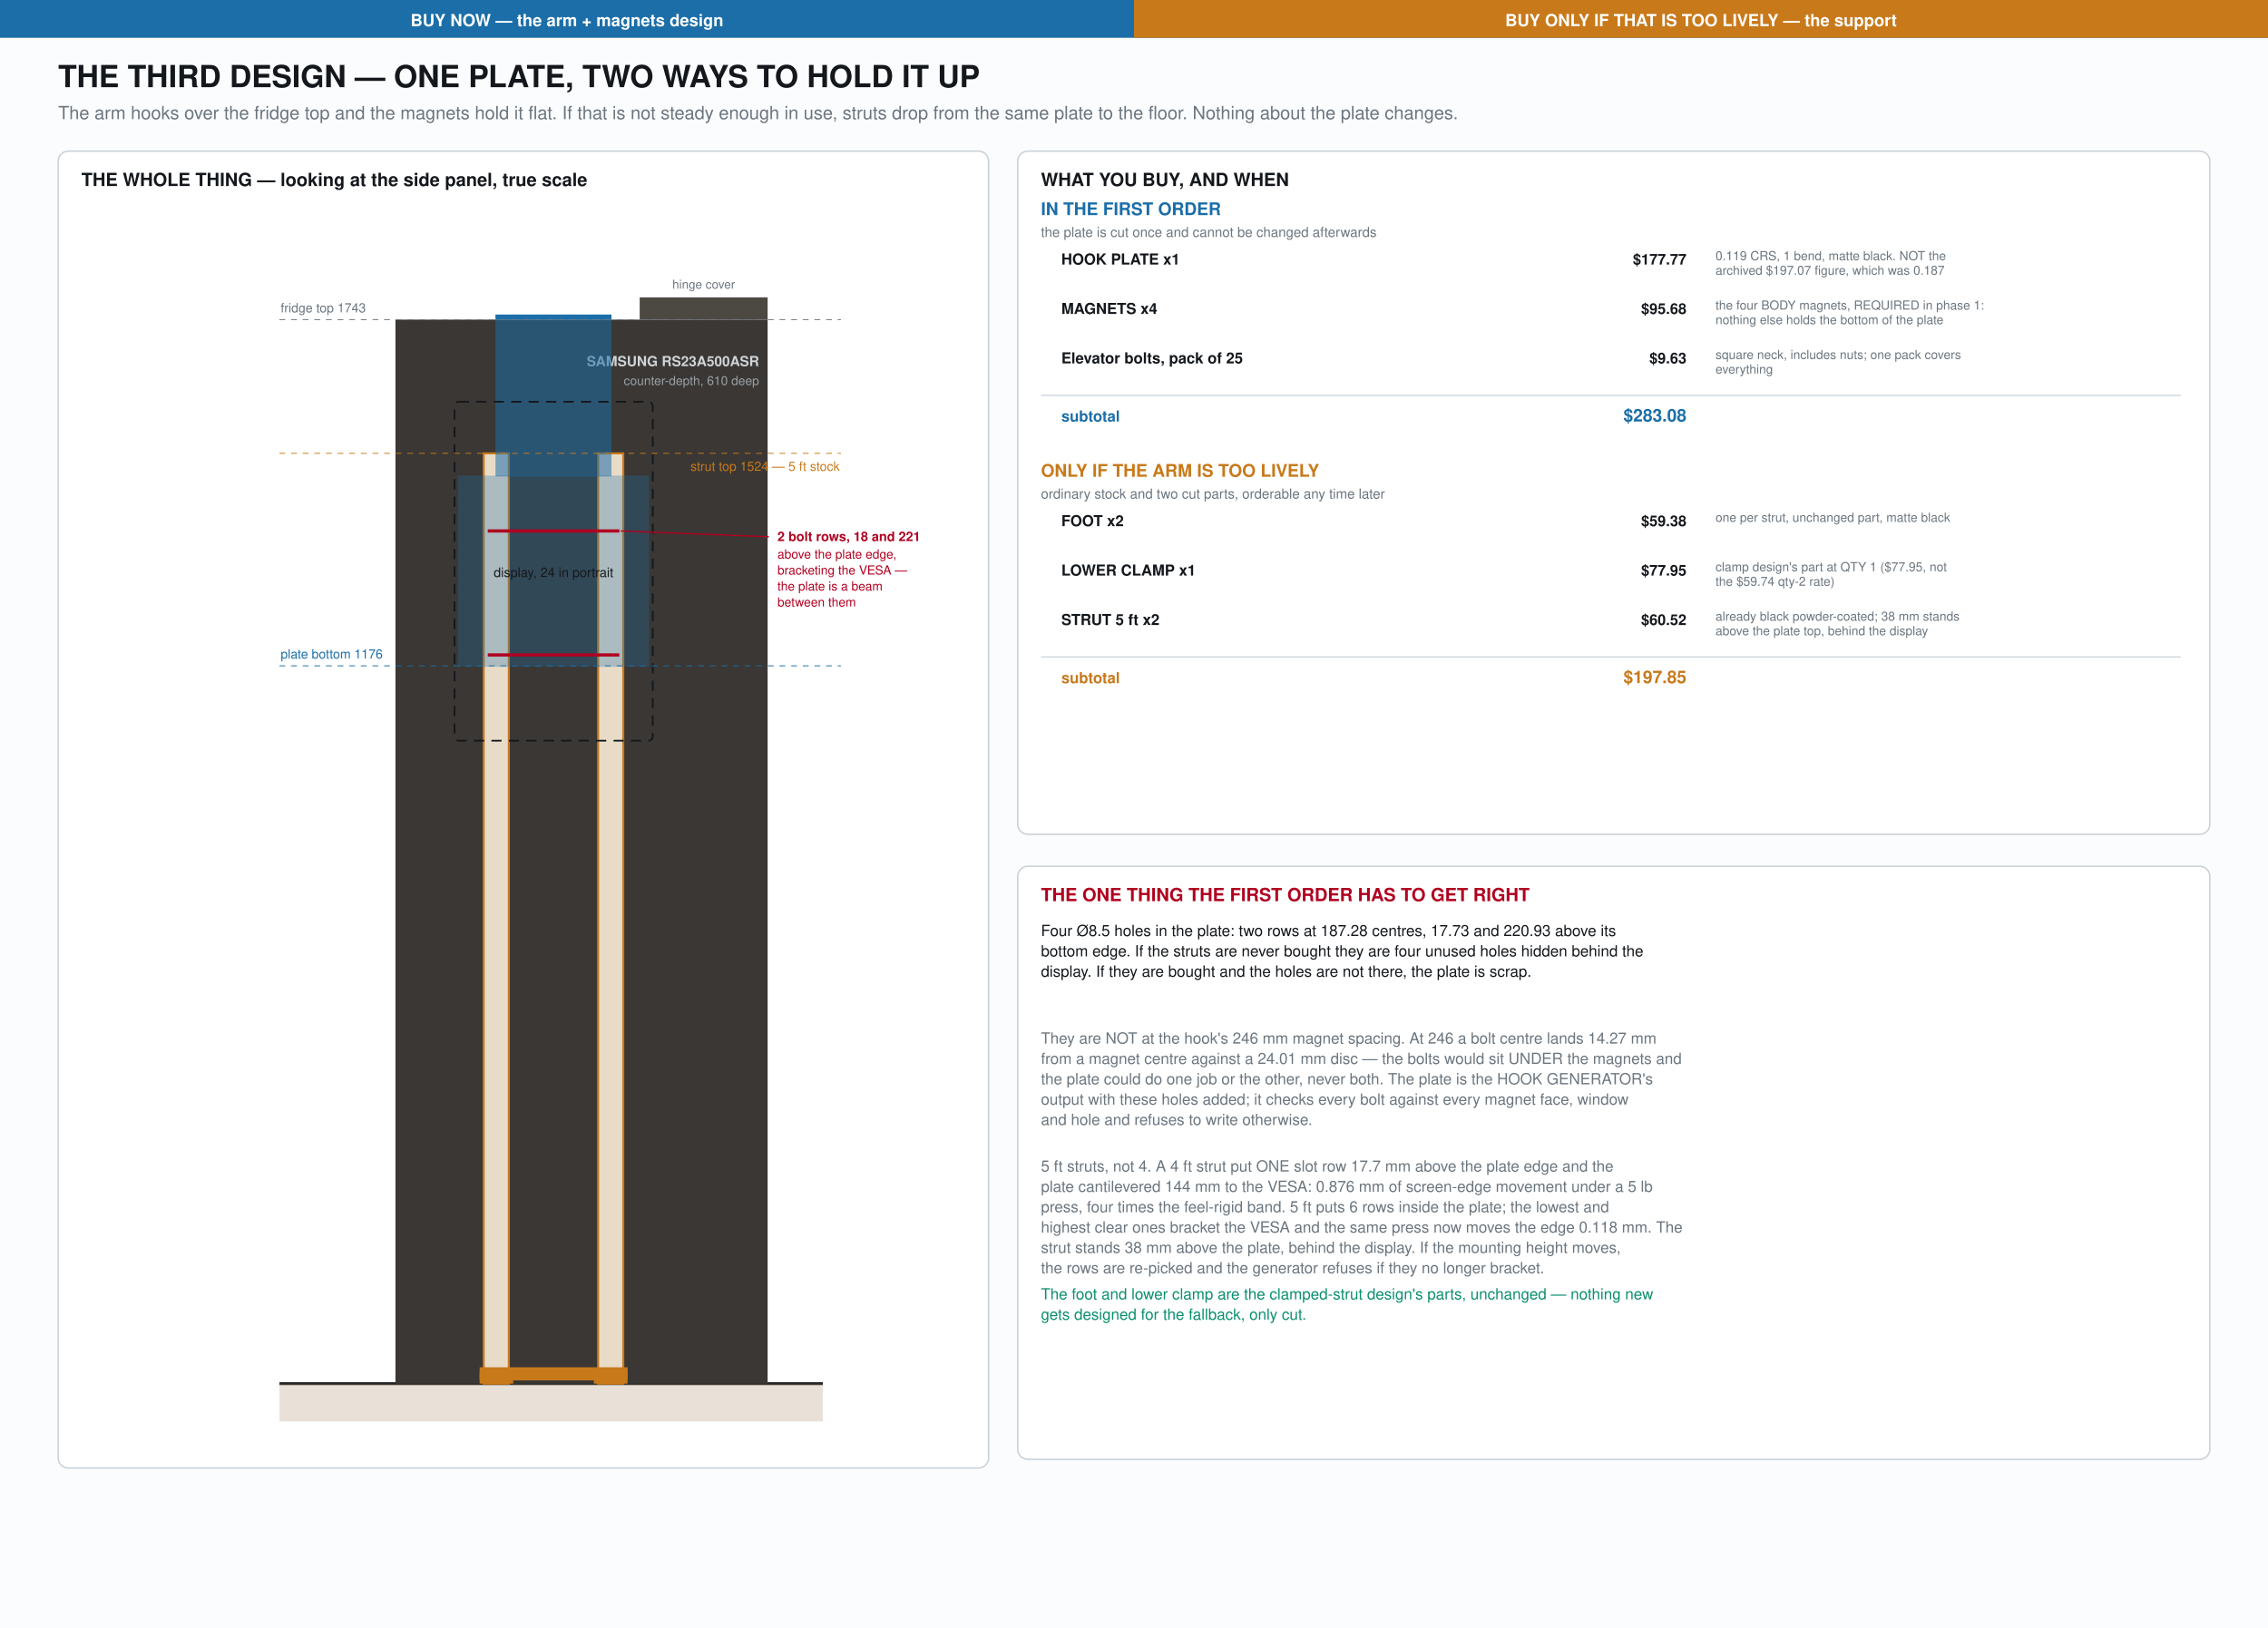
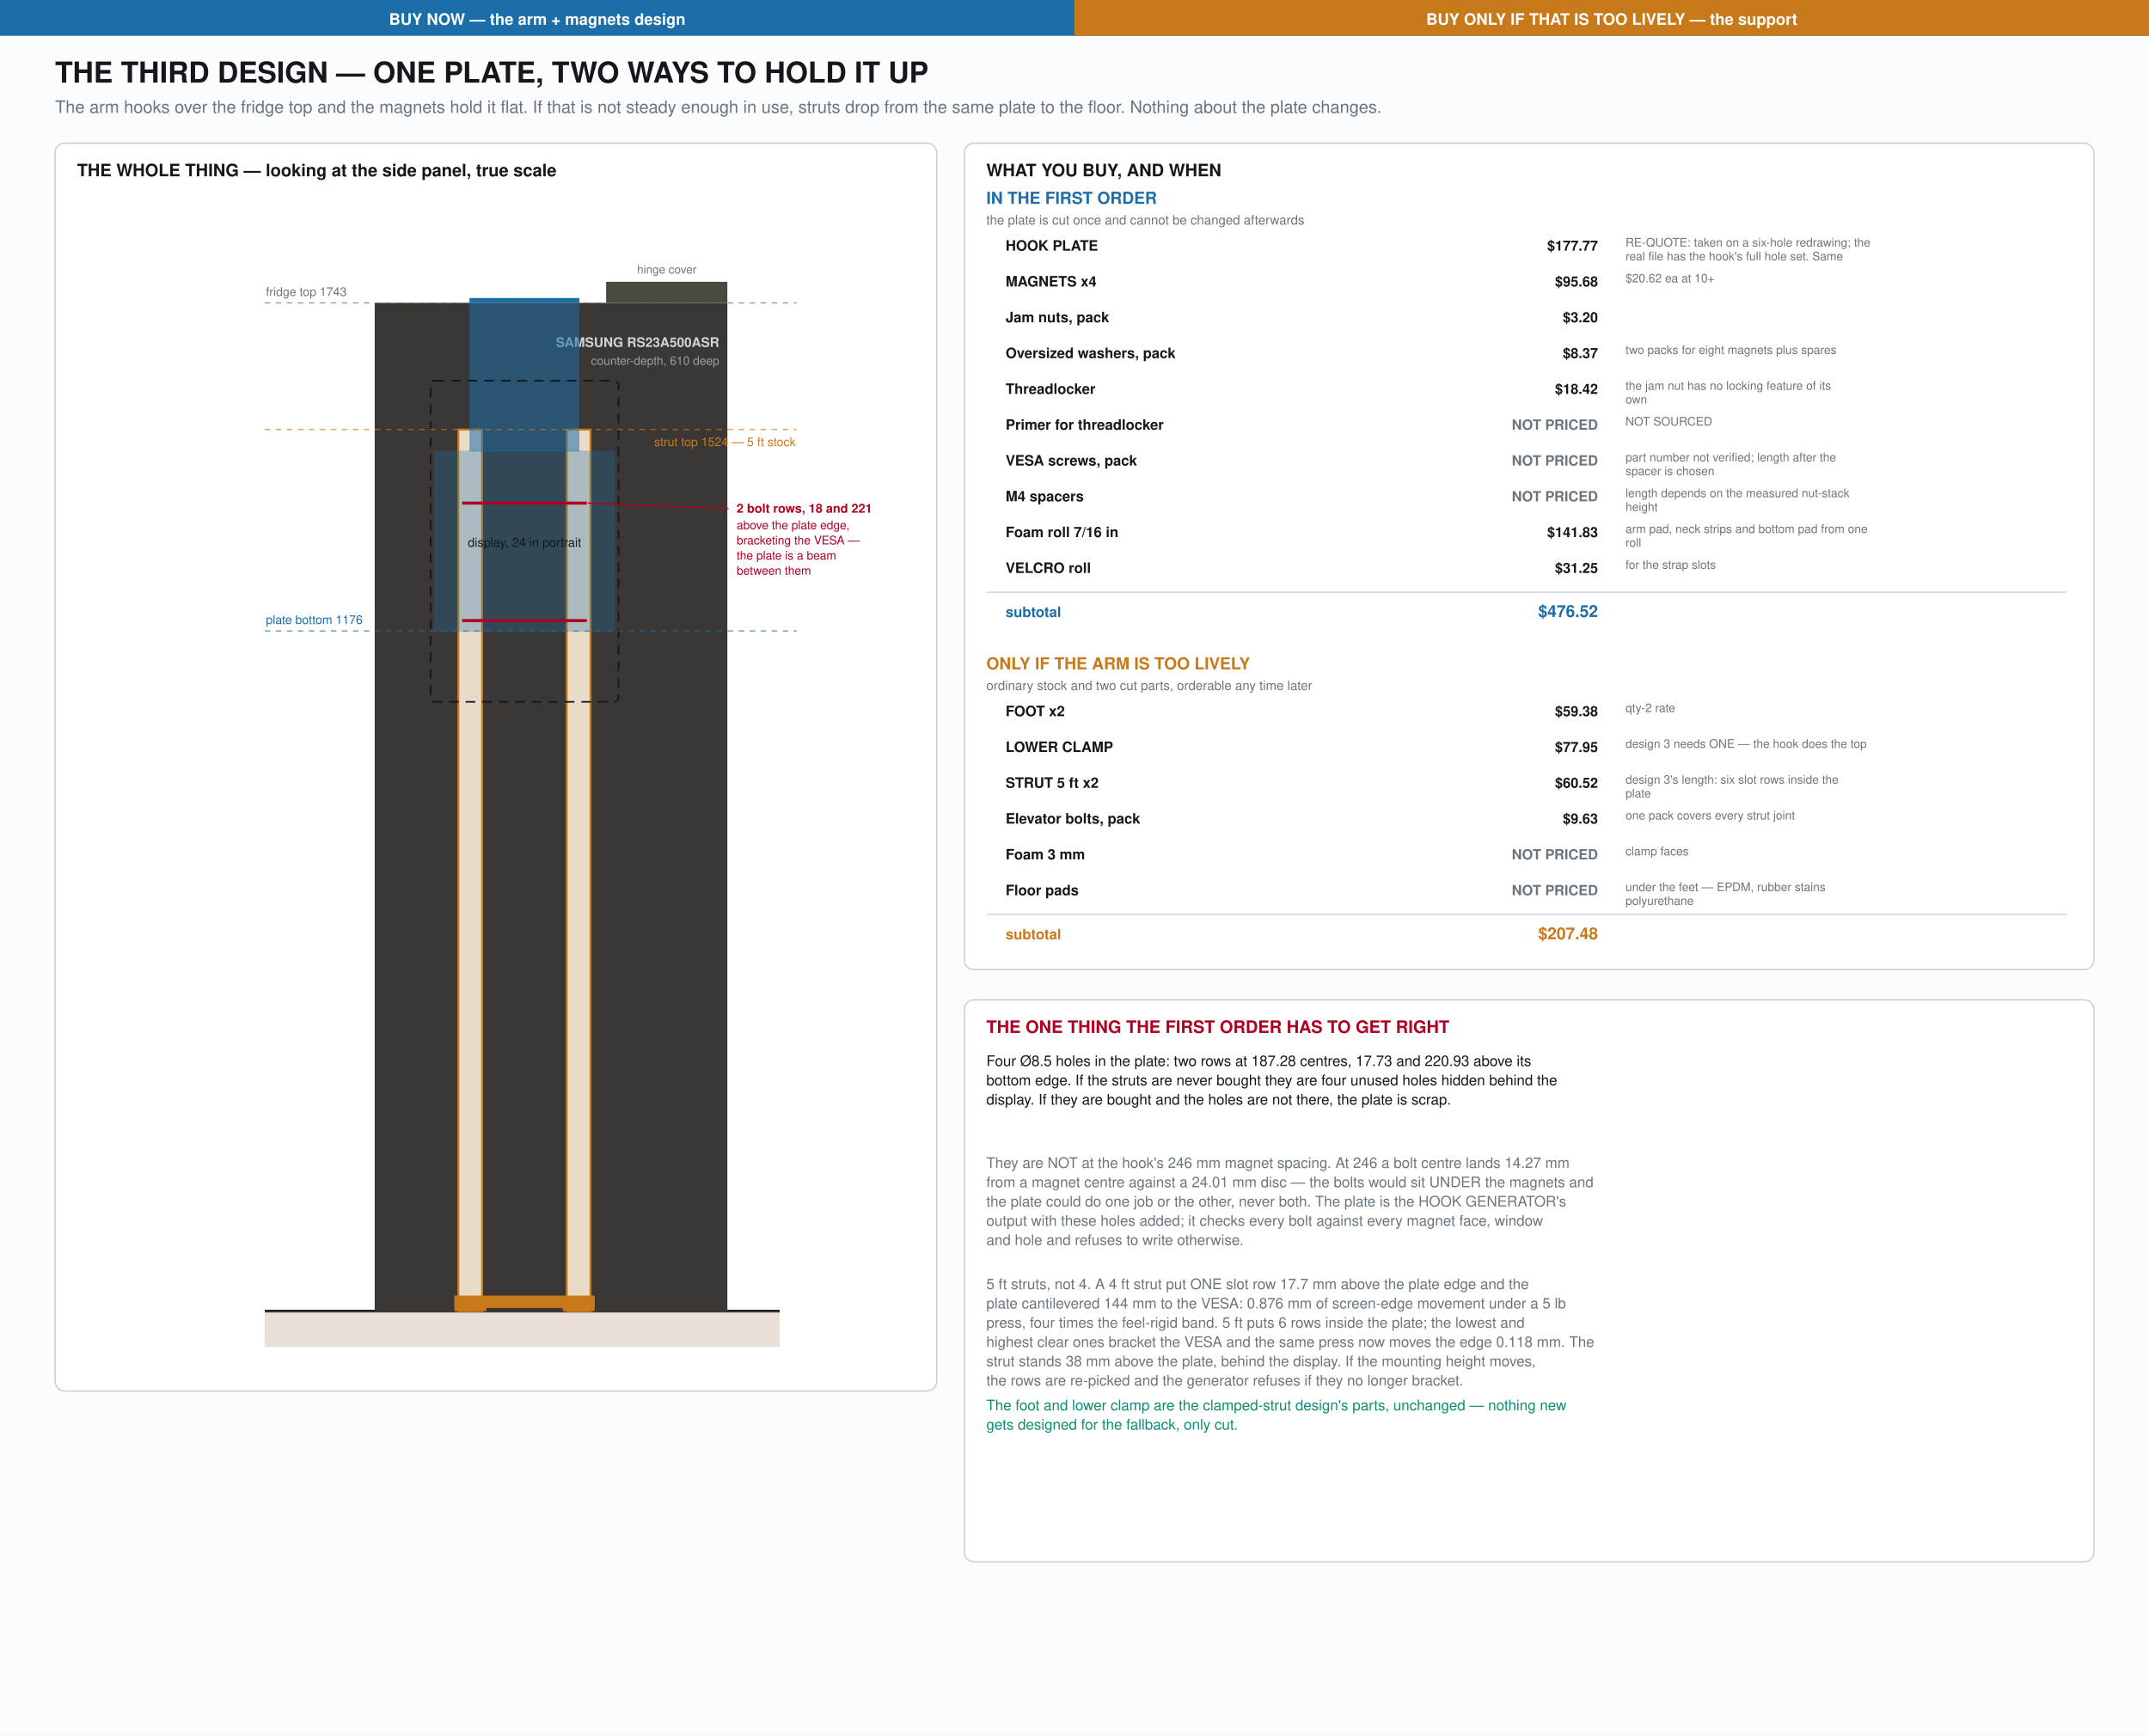
- <svg xmlns="http://www.w3.org/2000/svg" width="1560" height="1120" viewBox="0 0 1560 1120">
-   <rect width="1560" height="1120" fill="#fbfcfd" />
+ <svg xmlns="http://www.w3.org/2000/svg" width="1560" height="1260" viewBox="0 0 1560 1260">
+   <rect width="1560" height="1260" fill="#fbfcfd" />
  <rect width="1560" height="26" fill="#1b6ea8" />
  <rect x="780" width="780" height="26" fill="#c8791a" />
  <text x="390.00" y="18.00" font-family="Helvetica,Arial,sans-serif" font-size="11.5" text-anchor="middle" fill="#fff" font-weight="bold">BUY NOW — the arm + magnets design</text>
  <text x="1170.00" y="18.00" font-family="Helvetica,Arial,sans-serif" font-size="11.5" text-anchor="middle" fill="#fff" font-weight="bold">BUY ONLY IF THAT IS TOO LIVELY — the support</text>
  <text x="40.00" y="60.00" font-family="Helvetica,Arial,sans-serif" font-size="21" text-anchor="start" fill="#14181c" font-weight="bold">THE THIRD DESIGN — ONE PLATE, TWO WAYS TO HOLD IT UP</text>
  <text x="40.00" y="82.00" font-family="Helvetica,Arial,sans-serif" font-size="12.5" text-anchor="start" fill="#6b757e" font-weight="normal">The arm hooks over the fridge top and the magnets hold it flat. If that is not steady enough in use, struts drop from the same plate to the floor. Nothing about the plate changes.</text>
  <rect x="40.0" y="104.0" width="640.0" height="906.0" rx="7" fill="#fff" stroke="#c9d1d8" stroke-width="1" />
  <text x="56.00" y="128.00" font-family="Helvetica,Arial,sans-serif" font-size="12.5" text-anchor="start" fill="#14181c" font-weight="bold">THE WHOLE THING — looking at the side panel, true scale</text>
  <line x1="192.2" y1="952.0" x2="566.0" y2="952.0" stroke="#14181c" stroke-width="2" />
  <rect x="192.2" y="952.0" width="373.8" height="26" fill="#b9a184" opacity="0.32" />
  <rect x="272.0" y="219.9" width="256.0" height="732.1" fill="#3a3734" />
  <rect x="440.0" y="204.6" width="88.0" height="15.3" fill="#4c4842" />
  <text x="522.15" y="251.91" font-family="Helvetica,Arial,sans-serif" font-size="9.6" text-anchor="end" fill="#cfd4d8" font-weight="bold">SAMSUNG RS23A500ASR</text>
  <text x="522.15" y="264.91" font-family="Helvetica,Arial,sans-serif" font-size="8.6" text-anchor="end" fill="#9aa1a7" font-weight="normal">counter-depth, 610 deep</text>
  <text x="484.03" y="198.58" font-family="Helvetica,Arial,sans-serif" font-size="8.4" text-anchor="middle" fill="#6b757e" font-weight="normal">hinge cover</text>
  <rect x="332.7" y="311.9" width="17.3" height="640.1" fill="#e8dcc9" stroke="#c8791a" stroke-width="1.4" />
  <rect x="329.9" y="944.0" width="23.1" height="8" fill="#c8791a" />
  <rect x="411.4" y="311.9" width="17.3" height="640.1" fill="#e8dcc9" stroke="#c8791a" stroke-width="1.4" />
  <rect x="408.5" y="944.0" width="23.1" height="8" fill="#c8791a" />
  <rect x="329.9" y="940.7" width="101.8" height="9" fill="#c8791a" />
  <rect x="340.8" y="216.4" width="79.8" height="3.5" fill="#1b6ea8" />
  <rect x="340.8" y="219.9" width="79.8" height="107.9" fill="#1b6ea8" opacity="0.55" />
  <rect x="315.6" y="327.9" width="130.2" height="130.2" fill="#1b6ea8" opacity="0.30" stroke="#1b6ea8" stroke-width="1.4" />
  <rect x="312.6" y="276.4" width="136.4" height="233.2" rx="3" fill="none" stroke="#14181c" stroke-width="1.2" stroke-dasharray="7 5" />
  <text x="380.74" y="396.98" font-family="Helvetica,Arial,sans-serif" font-size="9.0" text-anchor="middle" fill="#14181c" font-weight="normal">display, 24 in portrait</text>
  <line x1="192.2" y1="219.9" x2="578.4" y2="219.9" stroke="#6b757e" stroke-width="0.6" stroke-dasharray="4 4" />
  <text x="193.04" y="214.91" font-family="Helvetica,Arial,sans-serif" font-size="8.8" text-anchor="start" fill="#6b757e" font-weight="normal">fridge top 1743</text>
  <line x1="192.2" y1="458.1" x2="578.4" y2="458.1" stroke="#1b6ea8" stroke-width="0.6" stroke-dasharray="4 4" />
  <text x="193.04" y="453.05" font-family="Helvetica,Arial,sans-serif" font-size="8.8" text-anchor="start" fill="#1b6ea8" font-weight="normal">plate bottom 1176</text>
  <line x1="192.2" y1="311.9" x2="578.4" y2="311.9" stroke="#c8791a" stroke-width="0.6" stroke-dasharray="4 4" />
  <text x="577.59" y="323.92" font-family="Helvetica,Arial,sans-serif" font-size="8.8" text-anchor="end" fill="#c8791a" font-weight="normal">strut top 1524 — 5 ft stock</text>
  <line x1="335.5" y1="450.6" x2="426.0" y2="450.6" stroke="#b00020" stroke-width="2.2" />
  <line x1="335.5" y1="365.3" x2="426.0" y2="365.3" stroke="#b00020" stroke-width="2.2" />
  <path d="M426.8 365.3 L528.8 369.3" fill="none" stroke="#b00020" stroke-width="0.9" />
  <text x="534.75" y="372.26" font-family="Helvetica,Arial,sans-serif" font-size="9.0" text-anchor="start" fill="#b00020" font-weight="bold">2 bolt rows, 18 and 221</text>
  <text x="534.75" y="384.26" font-family="Helvetica,Arial,sans-serif" font-size="8.6" text-anchor="start" fill="#b00020" font-weight="normal">above the plate edge,</text>
  <text x="534.75" y="395.26" font-family="Helvetica,Arial,sans-serif" font-size="8.6" text-anchor="start" fill="#b00020" font-weight="normal">bracketing the VESA —</text>
  <text x="534.75" y="406.26" font-family="Helvetica,Arial,sans-serif" font-size="8.6" text-anchor="start" fill="#b00020" font-weight="normal">the plate is a beam</text>
  <text x="534.75" y="417.26" font-family="Helvetica,Arial,sans-serif" font-size="8.6" text-anchor="start" fill="#b00020" font-weight="normal">between them</text>
-   <rect x="700.0" y="104.0" width="820.0" height="470.0" rx="7" fill="#fff" stroke="#c9d1d8" stroke-width="1" />
+   <rect x="700.0" y="104.0" width="820.0" height="600.0" rx="7" fill="#fff" stroke="#c9d1d8" stroke-width="1" />
  <text x="716.00" y="128.00" font-family="Helvetica,Arial,sans-serif" font-size="12.5" text-anchor="start" fill="#14181c" font-weight="bold">WHAT YOU BUY, AND WHEN</text>
  <text x="716.00" y="148.00" font-family="Helvetica,Arial,sans-serif" font-size="12.0" text-anchor="start" fill="#1b6ea8" font-weight="bold">IN THE FIRST ORDER</text>
  <text x="716.00" y="163.00" font-family="Helvetica,Arial,sans-serif" font-size="9.4" text-anchor="start" fill="#6b757e" font-weight="normal">the plate is cut once and cannot be changed afterwards</text>
-   <text x="730.00" y="182.00" font-family="Helvetica,Arial,sans-serif" font-size="10.4" text-anchor="start" fill="#14181c" font-weight="bold">HOOK PLATE x1</text>
+   <text x="730.00" y="182.00" font-family="Helvetica,Arial,sans-serif" font-size="10.4" text-anchor="start" fill="#14181c" font-weight="bold">HOOK PLATE</text>
  <text x="1160.00" y="182.00" font-family="Helvetica,Arial,sans-serif" font-size="10.2" text-anchor="end" fill="#14181c" font-weight="bold">$177.77</text>
-   <text x="1180.00" y="179.00" font-family="Helvetica,Arial,sans-serif" font-size="8.6" text-anchor="start" fill="#6b757e" font-weight="normal">0.119 CRS, 1 bend, matte black. NOT the</text>
-   <text x="1180.00" y="189.00" font-family="Helvetica,Arial,sans-serif" font-size="8.6" text-anchor="start" fill="#6b757e" font-weight="normal">archived $197.07 figure, which was 0.187</text>
-   <text x="730.00" y="216.00" font-family="Helvetica,Arial,sans-serif" font-size="10.4" text-anchor="start" fill="#14181c" font-weight="bold">MAGNETS x4</text>
-   <text x="1160.00" y="216.00" font-family="Helvetica,Arial,sans-serif" font-size="10.2" text-anchor="end" fill="#14181c" font-weight="bold">$95.68</text>
-   <text x="1180.00" y="213.00" font-family="Helvetica,Arial,sans-serif" font-size="8.6" text-anchor="start" fill="#6b757e" font-weight="normal">the four BODY magnets, REQUIRED in phase 1:</text>
-   <text x="1180.00" y="223.00" font-family="Helvetica,Arial,sans-serif" font-size="8.6" text-anchor="start" fill="#6b757e" font-weight="normal">nothing else holds the bottom of the plate</text>
-   <text x="730.00" y="250.00" font-family="Helvetica,Arial,sans-serif" font-size="10.4" text-anchor="start" fill="#14181c" font-weight="bold">Elevator bolts, pack of 25</text>
-   <text x="1160.00" y="250.00" font-family="Helvetica,Arial,sans-serif" font-size="10.2" text-anchor="end" fill="#14181c" font-weight="bold">$9.63</text>
-   <text x="1180.00" y="247.00" font-family="Helvetica,Arial,sans-serif" font-size="8.6" text-anchor="start" fill="#6b757e" font-weight="normal">square neck, includes nuts; one pack covers</text>
-   <text x="1180.00" y="257.00" font-family="Helvetica,Arial,sans-serif" font-size="8.6" text-anchor="start" fill="#6b757e" font-weight="normal">everything</text>
-   <line x1="716" y1="272.0" x2="1500" y2="272.0" stroke="#c9d1d8" stroke-width="0.8" />
-   <text x="730.00" y="290.00" font-family="Helvetica,Arial,sans-serif" font-size="10.4" text-anchor="start" fill="#1b6ea8" font-weight="bold">subtotal</text>
-   <text x="1160.00" y="290.00" font-family="Helvetica,Arial,sans-serif" font-size="12.0" text-anchor="end" fill="#1b6ea8" font-weight="bold">$283.08</text>
-   <text x="716.00" y="328.00" font-family="Helvetica,Arial,sans-serif" font-size="12.0" text-anchor="start" fill="#c8791a" font-weight="bold">ONLY IF THE ARM IS TOO LIVELY</text>
-   <text x="716.00" y="343.00" font-family="Helvetica,Arial,sans-serif" font-size="9.4" text-anchor="start" fill="#6b757e" font-weight="normal">ordinary stock and two cut parts, orderable any time later</text>
-   <text x="730.00" y="362.00" font-family="Helvetica,Arial,sans-serif" font-size="10.4" text-anchor="start" fill="#14181c" font-weight="bold">FOOT x2</text>
-   <text x="1160.00" y="362.00" font-family="Helvetica,Arial,sans-serif" font-size="10.2" text-anchor="end" fill="#14181c" font-weight="bold">$59.38</text>
-   <text x="1180.00" y="359.00" font-family="Helvetica,Arial,sans-serif" font-size="8.6" text-anchor="start" fill="#6b757e" font-weight="normal">one per strut, unchanged part, matte black</text>
-   <text x="730.00" y="396.00" font-family="Helvetica,Arial,sans-serif" font-size="10.4" text-anchor="start" fill="#14181c" font-weight="bold">LOWER CLAMP x1</text>
-   <text x="1160.00" y="396.00" font-family="Helvetica,Arial,sans-serif" font-size="10.2" text-anchor="end" fill="#14181c" font-weight="bold">$77.95</text>
-   <text x="1180.00" y="393.00" font-family="Helvetica,Arial,sans-serif" font-size="8.6" text-anchor="start" fill="#6b757e" font-weight="normal">clamp design's part at QTY 1 ($77.95, not</text>
-   <text x="1180.00" y="403.00" font-family="Helvetica,Arial,sans-serif" font-size="8.6" text-anchor="start" fill="#6b757e" font-weight="normal">the $59.74 qty-2 rate)</text>
-   <text x="730.00" y="430.00" font-family="Helvetica,Arial,sans-serif" font-size="10.4" text-anchor="start" fill="#14181c" font-weight="bold">STRUT 5 ft x2</text>
-   <text x="1160.00" y="430.00" font-family="Helvetica,Arial,sans-serif" font-size="10.2" text-anchor="end" fill="#14181c" font-weight="bold">$60.52</text>
-   <text x="1180.00" y="427.00" font-family="Helvetica,Arial,sans-serif" font-size="8.6" text-anchor="start" fill="#6b757e" font-weight="normal">already black powder-coated; 38 mm stands</text>
-   <text x="1180.00" y="437.00" font-family="Helvetica,Arial,sans-serif" font-size="8.6" text-anchor="start" fill="#6b757e" font-weight="normal">above the plate top, behind the display</text>
-   <line x1="716" y1="452.0" x2="1500" y2="452.0" stroke="#c9d1d8" stroke-width="0.8" />
-   <text x="730.00" y="470.00" font-family="Helvetica,Arial,sans-serif" font-size="10.4" text-anchor="start" fill="#c8791a" font-weight="bold">subtotal</text>
-   <text x="1160.00" y="470.00" font-family="Helvetica,Arial,sans-serif" font-size="12.0" text-anchor="end" fill="#c8791a" font-weight="bold">$197.85</text>
-   <rect x="700.0" y="596.0" width="820.0" height="408.0" rx="7" fill="#fff" stroke="#c9d1d8" stroke-width="1" />
-   <text x="716.00" y="620.00" font-family="Helvetica,Arial,sans-serif" font-size="12.5" text-anchor="start" fill="#b00020" font-weight="bold">THE ONE THING THE FIRST ORDER HAS TO GET RIGHT</text>
-   <text x="716.00" y="644.00" font-family="Helvetica,Arial,sans-serif" font-size="10.6" text-anchor="start" fill="#14181c" font-weight="normal">Four Ø8.5 holes in the plate: two rows at 187.28 centres, 17.73 and 220.93 above its</text>
-   <text x="716.00" y="658.00" font-family="Helvetica,Arial,sans-serif" font-size="10.6" text-anchor="start" fill="#14181c" font-weight="normal">bottom edge. If the struts are never bought they are four unused holes hidden behind the</text>
-   <text x="716.00" y="672.00" font-family="Helvetica,Arial,sans-serif" font-size="10.6" text-anchor="start" fill="#14181c" font-weight="normal">display. If they are bought and the holes are not there, the plate is scrap.</text>
-   <text x="716.00" y="718.00" font-family="Helvetica,Arial,sans-serif" font-size="10.6" text-anchor="start" fill="#6b757e" font-weight="normal">They are NOT at the hook's 246 mm magnet spacing. At 246 a bolt centre lands 14.27 mm</text>
-   <text x="716.00" y="732.00" font-family="Helvetica,Arial,sans-serif" font-size="10.6" text-anchor="start" fill="#6b757e" font-weight="normal">from a magnet centre against a 24.01 mm disc — the bolts would sit UNDER the magnets and</text>
-   <text x="716.00" y="746.00" font-family="Helvetica,Arial,sans-serif" font-size="10.6" text-anchor="start" fill="#6b757e" font-weight="normal">the plate could do one job or the other, never both. The plate is the HOOK GENERATOR's</text>
-   <text x="716.00" y="760.00" font-family="Helvetica,Arial,sans-serif" font-size="10.6" text-anchor="start" fill="#6b757e" font-weight="normal">output with these holes added; it checks every bolt against every magnet face, window</text>
-   <text x="716.00" y="774.00" font-family="Helvetica,Arial,sans-serif" font-size="10.6" text-anchor="start" fill="#6b757e" font-weight="normal">and hole and refuses to write otherwise.</text>
-   <text x="716.00" y="806.00" font-family="Helvetica,Arial,sans-serif" font-size="10.6" text-anchor="start" fill="#6b757e" font-weight="normal">5 ft struts, not 4. A 4 ft strut put ONE slot row 17.7 mm above the plate edge and the</text>
-   <text x="716.00" y="820.00" font-family="Helvetica,Arial,sans-serif" font-size="10.6" text-anchor="start" fill="#6b757e" font-weight="normal">plate cantilevered 144 mm to the VESA: 0.876 mm of screen-edge movement under a 5 lb</text>
-   <text x="716.00" y="834.00" font-family="Helvetica,Arial,sans-serif" font-size="10.6" text-anchor="start" fill="#6b757e" font-weight="normal">press, four times the feel-rigid band. 5 ft puts 6 rows inside the plate; the lowest and</text>
-   <text x="716.00" y="848.00" font-family="Helvetica,Arial,sans-serif" font-size="10.6" text-anchor="start" fill="#6b757e" font-weight="normal">highest clear ones bracket the VESA and the same press now moves the edge 0.118 mm. The</text>
-   <text x="716.00" y="862.00" font-family="Helvetica,Arial,sans-serif" font-size="10.6" text-anchor="start" fill="#6b757e" font-weight="normal">strut stands 38 mm above the plate, behind the display. If the mounting height moves,</text>
-   <text x="716.00" y="876.00" font-family="Helvetica,Arial,sans-serif" font-size="10.6" text-anchor="start" fill="#6b757e" font-weight="normal">the rows are re-picked and the generator refuses if they no longer bracket.</text>
-   <text x="716.00" y="894.00" font-family="Helvetica,Arial,sans-serif" font-size="10.6" text-anchor="start" fill="#0a8f6f" font-weight="normal">The foot and lower clamp are the clamped-strut design's parts, unchanged — nothing new</text>
-   <text x="716.00" y="908.00" font-family="Helvetica,Arial,sans-serif" font-size="10.6" text-anchor="start" fill="#0a8f6f" font-weight="normal">gets designed for the fallback, only cut.</text>
+   <text x="1180.00" y="179.00" font-family="Helvetica,Arial,sans-serif" font-size="8.6" text-anchor="start" fill="#6b757e" font-weight="normal">RE-QUOTE: taken on a six-hole redrawing; the</text>
+   <text x="1180.00" y="189.00" font-family="Helvetica,Arial,sans-serif" font-size="8.6" text-anchor="start" fill="#6b757e" font-weight="normal">real file has the hook's full hole set. Same</text>
+   <text x="730.00" y="208.00" font-family="Helvetica,Arial,sans-serif" font-size="10.4" text-anchor="start" fill="#14181c" font-weight="bold">MAGNETS x4</text>
+   <text x="1160.00" y="208.00" font-family="Helvetica,Arial,sans-serif" font-size="10.2" text-anchor="end" fill="#14181c" font-weight="bold">$95.68</text>
+   <text x="1180.00" y="205.00" font-family="Helvetica,Arial,sans-serif" font-size="8.6" text-anchor="start" fill="#6b757e" font-weight="normal">$20.62 ea at 10+</text>
+   <text x="730.00" y="234.00" font-family="Helvetica,Arial,sans-serif" font-size="10.4" text-anchor="start" fill="#14181c" font-weight="bold">Jam nuts, pack</text>
+   <text x="1160.00" y="234.00" font-family="Helvetica,Arial,sans-serif" font-size="10.2" text-anchor="end" fill="#14181c" font-weight="bold">$3.20</text>
+   <text x="730.00" y="260.00" font-family="Helvetica,Arial,sans-serif" font-size="10.4" text-anchor="start" fill="#14181c" font-weight="bold">Oversized washers, pack</text>
+   <text x="1160.00" y="260.00" font-family="Helvetica,Arial,sans-serif" font-size="10.2" text-anchor="end" fill="#14181c" font-weight="bold">$8.37</text>
+   <text x="1180.00" y="257.00" font-family="Helvetica,Arial,sans-serif" font-size="8.6" text-anchor="start" fill="#6b757e" font-weight="normal">two packs for eight magnets plus spares</text>
+   <text x="730.00" y="286.00" font-family="Helvetica,Arial,sans-serif" font-size="10.4" text-anchor="start" fill="#14181c" font-weight="bold">Threadlocker</text>
+   <text x="1160.00" y="286.00" font-family="Helvetica,Arial,sans-serif" font-size="10.2" text-anchor="end" fill="#14181c" font-weight="bold">$18.42</text>
+   <text x="1180.00" y="283.00" font-family="Helvetica,Arial,sans-serif" font-size="8.6" text-anchor="start" fill="#6b757e" font-weight="normal">the jam nut has no locking feature of its</text>
+   <text x="1180.00" y="293.00" font-family="Helvetica,Arial,sans-serif" font-size="8.6" text-anchor="start" fill="#6b757e" font-weight="normal">own</text>
+   <text x="730.00" y="312.00" font-family="Helvetica,Arial,sans-serif" font-size="10.4" text-anchor="start" fill="#14181c" font-weight="bold">Primer for threadlocker</text>
+   <text x="1160.00" y="312.00" font-family="Helvetica,Arial,sans-serif" font-size="10.2" text-anchor="end" fill="#6b757e" font-weight="bold">NOT PRICED</text>
+   <text x="1180.00" y="309.00" font-family="Helvetica,Arial,sans-serif" font-size="8.6" text-anchor="start" fill="#6b757e" font-weight="normal">NOT SOURCED</text>
+   <text x="730.00" y="338.00" font-family="Helvetica,Arial,sans-serif" font-size="10.4" text-anchor="start" fill="#14181c" font-weight="bold">VESA screws, pack</text>
+   <text x="1160.00" y="338.00" font-family="Helvetica,Arial,sans-serif" font-size="10.2" text-anchor="end" fill="#6b757e" font-weight="bold">NOT PRICED</text>
+   <text x="1180.00" y="335.00" font-family="Helvetica,Arial,sans-serif" font-size="8.6" text-anchor="start" fill="#6b757e" font-weight="normal">part number not verified; length after the</text>
+   <text x="1180.00" y="345.00" font-family="Helvetica,Arial,sans-serif" font-size="8.6" text-anchor="start" fill="#6b757e" font-weight="normal">spacer is chosen</text>
+   <text x="730.00" y="364.00" font-family="Helvetica,Arial,sans-serif" font-size="10.4" text-anchor="start" fill="#14181c" font-weight="bold">M4 spacers</text>
+   <text x="1160.00" y="364.00" font-family="Helvetica,Arial,sans-serif" font-size="10.2" text-anchor="end" fill="#6b757e" font-weight="bold">NOT PRICED</text>
+   <text x="1180.00" y="361.00" font-family="Helvetica,Arial,sans-serif" font-size="8.6" text-anchor="start" fill="#6b757e" font-weight="normal">length depends on the measured nut-stack</text>
+   <text x="1180.00" y="371.00" font-family="Helvetica,Arial,sans-serif" font-size="8.6" text-anchor="start" fill="#6b757e" font-weight="normal">height</text>
+   <text x="730.00" y="390.00" font-family="Helvetica,Arial,sans-serif" font-size="10.4" text-anchor="start" fill="#14181c" font-weight="bold">Foam roll 7/16 in</text>
+   <text x="1160.00" y="390.00" font-family="Helvetica,Arial,sans-serif" font-size="10.2" text-anchor="end" fill="#14181c" font-weight="bold">$141.83</text>
+   <text x="1180.00" y="387.00" font-family="Helvetica,Arial,sans-serif" font-size="8.6" text-anchor="start" fill="#6b757e" font-weight="normal">arm pad, neck strips and bottom pad from one</text>
+   <text x="1180.00" y="397.00" font-family="Helvetica,Arial,sans-serif" font-size="8.6" text-anchor="start" fill="#6b757e" font-weight="normal">roll</text>
+   <text x="730.00" y="416.00" font-family="Helvetica,Arial,sans-serif" font-size="10.4" text-anchor="start" fill="#14181c" font-weight="bold">VELCRO roll</text>
+   <text x="1160.00" y="416.00" font-family="Helvetica,Arial,sans-serif" font-size="10.2" text-anchor="end" fill="#14181c" font-weight="bold">$31.25</text>
+   <text x="1180.00" y="413.00" font-family="Helvetica,Arial,sans-serif" font-size="8.6" text-anchor="start" fill="#6b757e" font-weight="normal">for the strap slots</text>
+   <line x1="716" y1="430.0" x2="1500" y2="430.0" stroke="#c9d1d8" stroke-width="0.8" />
+   <text x="730.00" y="448.00" font-family="Helvetica,Arial,sans-serif" font-size="10.4" text-anchor="start" fill="#1b6ea8" font-weight="bold">subtotal</text>
+   <text x="1160.00" y="448.00" font-family="Helvetica,Arial,sans-serif" font-size="12.0" text-anchor="end" fill="#1b6ea8" font-weight="bold">$476.52</text>
+   <text x="716.00" y="486.00" font-family="Helvetica,Arial,sans-serif" font-size="12.0" text-anchor="start" fill="#c8791a" font-weight="bold">ONLY IF THE ARM IS TOO LIVELY</text>
+   <text x="716.00" y="501.00" font-family="Helvetica,Arial,sans-serif" font-size="9.4" text-anchor="start" fill="#6b757e" font-weight="normal">ordinary stock and two cut parts, orderable any time later</text>
+   <text x="730.00" y="520.00" font-family="Helvetica,Arial,sans-serif" font-size="10.4" text-anchor="start" fill="#14181c" font-weight="bold">FOOT x2</text>
+   <text x="1160.00" y="520.00" font-family="Helvetica,Arial,sans-serif" font-size="10.2" text-anchor="end" fill="#14181c" font-weight="bold">$59.38</text>
+   <text x="1180.00" y="517.00" font-family="Helvetica,Arial,sans-serif" font-size="8.6" text-anchor="start" fill="#6b757e" font-weight="normal">qty-2 rate</text>
+   <text x="730.00" y="546.00" font-family="Helvetica,Arial,sans-serif" font-size="10.4" text-anchor="start" fill="#14181c" font-weight="bold">LOWER CLAMP</text>
+   <text x="1160.00" y="546.00" font-family="Helvetica,Arial,sans-serif" font-size="10.2" text-anchor="end" fill="#14181c" font-weight="bold">$77.95</text>
+   <text x="1180.00" y="543.00" font-family="Helvetica,Arial,sans-serif" font-size="8.6" text-anchor="start" fill="#6b757e" font-weight="normal">design 3 needs ONE — the hook does the top</text>
+   <text x="730.00" y="572.00" font-family="Helvetica,Arial,sans-serif" font-size="10.4" text-anchor="start" fill="#14181c" font-weight="bold">STRUT 5 ft x2</text>
+   <text x="1160.00" y="572.00" font-family="Helvetica,Arial,sans-serif" font-size="10.2" text-anchor="end" fill="#14181c" font-weight="bold">$60.52</text>
+   <text x="1180.00" y="569.00" font-family="Helvetica,Arial,sans-serif" font-size="8.6" text-anchor="start" fill="#6b757e" font-weight="normal">design 3's length: six slot rows inside the</text>
+   <text x="1180.00" y="579.00" font-family="Helvetica,Arial,sans-serif" font-size="8.6" text-anchor="start" fill="#6b757e" font-weight="normal">plate</text>
+   <text x="730.00" y="598.00" font-family="Helvetica,Arial,sans-serif" font-size="10.4" text-anchor="start" fill="#14181c" font-weight="bold">Elevator bolts, pack</text>
+   <text x="1160.00" y="598.00" font-family="Helvetica,Arial,sans-serif" font-size="10.2" text-anchor="end" fill="#14181c" font-weight="bold">$9.63</text>
+   <text x="1180.00" y="595.00" font-family="Helvetica,Arial,sans-serif" font-size="8.6" text-anchor="start" fill="#6b757e" font-weight="normal">one pack covers every strut joint</text>
+   <text x="730.00" y="624.00" font-family="Helvetica,Arial,sans-serif" font-size="10.4" text-anchor="start" fill="#14181c" font-weight="bold">Foam 3 mm</text>
+   <text x="1160.00" y="624.00" font-family="Helvetica,Arial,sans-serif" font-size="10.2" text-anchor="end" fill="#6b757e" font-weight="bold">NOT PRICED</text>
+   <text x="1180.00" y="621.00" font-family="Helvetica,Arial,sans-serif" font-size="8.6" text-anchor="start" fill="#6b757e" font-weight="normal">clamp faces</text>
+   <text x="730.00" y="650.00" font-family="Helvetica,Arial,sans-serif" font-size="10.4" text-anchor="start" fill="#14181c" font-weight="bold">Floor pads</text>
+   <text x="1160.00" y="650.00" font-family="Helvetica,Arial,sans-serif" font-size="10.2" text-anchor="end" fill="#6b757e" font-weight="bold">NOT PRICED</text>
+   <text x="1180.00" y="647.00" font-family="Helvetica,Arial,sans-serif" font-size="8.6" text-anchor="start" fill="#6b757e" font-weight="normal">under the feet — EPDM, rubber stains</text>
+   <text x="1180.00" y="657.00" font-family="Helvetica,Arial,sans-serif" font-size="8.6" text-anchor="start" fill="#6b757e" font-weight="normal">polyurethane</text>
+   <line x1="716" y1="664.0" x2="1500" y2="664.0" stroke="#c9d1d8" stroke-width="0.8" />
+   <text x="730.00" y="682.00" font-family="Helvetica,Arial,sans-serif" font-size="10.4" text-anchor="start" fill="#c8791a" font-weight="bold">subtotal</text>
+   <text x="1160.00" y="682.00" font-family="Helvetica,Arial,sans-serif" font-size="12.0" text-anchor="end" fill="#c8791a" font-weight="bold">$207.48</text>
+   <rect x="700.0" y="726.0" width="820.0" height="408.0" rx="7" fill="#fff" stroke="#c9d1d8" stroke-width="1" />
+   <text x="716.00" y="750.00" font-family="Helvetica,Arial,sans-serif" font-size="12.5" text-anchor="start" fill="#b00020" font-weight="bold">THE ONE THING THE FIRST ORDER HAS TO GET RIGHT</text>
+   <text x="716.00" y="774.00" font-family="Helvetica,Arial,sans-serif" font-size="10.6" text-anchor="start" fill="#14181c" font-weight="normal">Four Ø8.5 holes in the plate: two rows at 187.28 centres, 17.73 and 220.93 above its</text>
+   <text x="716.00" y="788.00" font-family="Helvetica,Arial,sans-serif" font-size="10.6" text-anchor="start" fill="#14181c" font-weight="normal">bottom edge. If the struts are never bought they are four unused holes hidden behind the</text>
+   <text x="716.00" y="802.00" font-family="Helvetica,Arial,sans-serif" font-size="10.6" text-anchor="start" fill="#14181c" font-weight="normal">display. If they are bought and the holes are not there, the plate is scrap.</text>
+   <text x="716.00" y="848.00" font-family="Helvetica,Arial,sans-serif" font-size="10.6" text-anchor="start" fill="#6b757e" font-weight="normal">They are NOT at the hook's 246 mm magnet spacing. At 246 a bolt centre lands 14.27 mm</text>
+   <text x="716.00" y="862.00" font-family="Helvetica,Arial,sans-serif" font-size="10.6" text-anchor="start" fill="#6b757e" font-weight="normal">from a magnet centre against a 24.01 mm disc — the bolts would sit UNDER the magnets and</text>
+   <text x="716.00" y="876.00" font-family="Helvetica,Arial,sans-serif" font-size="10.6" text-anchor="start" fill="#6b757e" font-weight="normal">the plate could do one job or the other, never both. The plate is the HOOK GENERATOR's</text>
+   <text x="716.00" y="890.00" font-family="Helvetica,Arial,sans-serif" font-size="10.6" text-anchor="start" fill="#6b757e" font-weight="normal">output with these holes added; it checks every bolt against every magnet face, window</text>
+   <text x="716.00" y="904.00" font-family="Helvetica,Arial,sans-serif" font-size="10.6" text-anchor="start" fill="#6b757e" font-weight="normal">and hole and refuses to write otherwise.</text>
+   <text x="716.00" y="936.00" font-family="Helvetica,Arial,sans-serif" font-size="10.6" text-anchor="start" fill="#6b757e" font-weight="normal">5 ft struts, not 4. A 4 ft strut put ONE slot row 17.7 mm above the plate edge and the</text>
+   <text x="716.00" y="950.00" font-family="Helvetica,Arial,sans-serif" font-size="10.6" text-anchor="start" fill="#6b757e" font-weight="normal">plate cantilevered 144 mm to the VESA: 0.876 mm of screen-edge movement under a 5 lb</text>
+   <text x="716.00" y="964.00" font-family="Helvetica,Arial,sans-serif" font-size="10.6" text-anchor="start" fill="#6b757e" font-weight="normal">press, four times the feel-rigid band. 5 ft puts 6 rows inside the plate; the lowest and</text>
+   <text x="716.00" y="978.00" font-family="Helvetica,Arial,sans-serif" font-size="10.6" text-anchor="start" fill="#6b757e" font-weight="normal">highest clear ones bracket the VESA and the same press now moves the edge 0.118 mm. The</text>
+   <text x="716.00" y="992.00" font-family="Helvetica,Arial,sans-serif" font-size="10.6" text-anchor="start" fill="#6b757e" font-weight="normal">strut stands 38 mm above the plate, behind the display. If the mounting height moves,</text>
+   <text x="716.00" y="1006.00" font-family="Helvetica,Arial,sans-serif" font-size="10.6" text-anchor="start" fill="#6b757e" font-weight="normal">the rows are re-picked and the generator refuses if they no longer bracket.</text>
+   <text x="716.00" y="1024.00" font-family="Helvetica,Arial,sans-serif" font-size="10.6" text-anchor="start" fill="#0a8f6f" font-weight="normal">The foot and lower clamp are the clamped-strut design's parts, unchanged — nothing new</text>
+   <text x="716.00" y="1038.00" font-family="Helvetica,Arial,sans-serif" font-size="10.6" text-anchor="start" fill="#0a8f6f" font-weight="normal">gets designed for the fallback, only cut.</text>
</svg>
